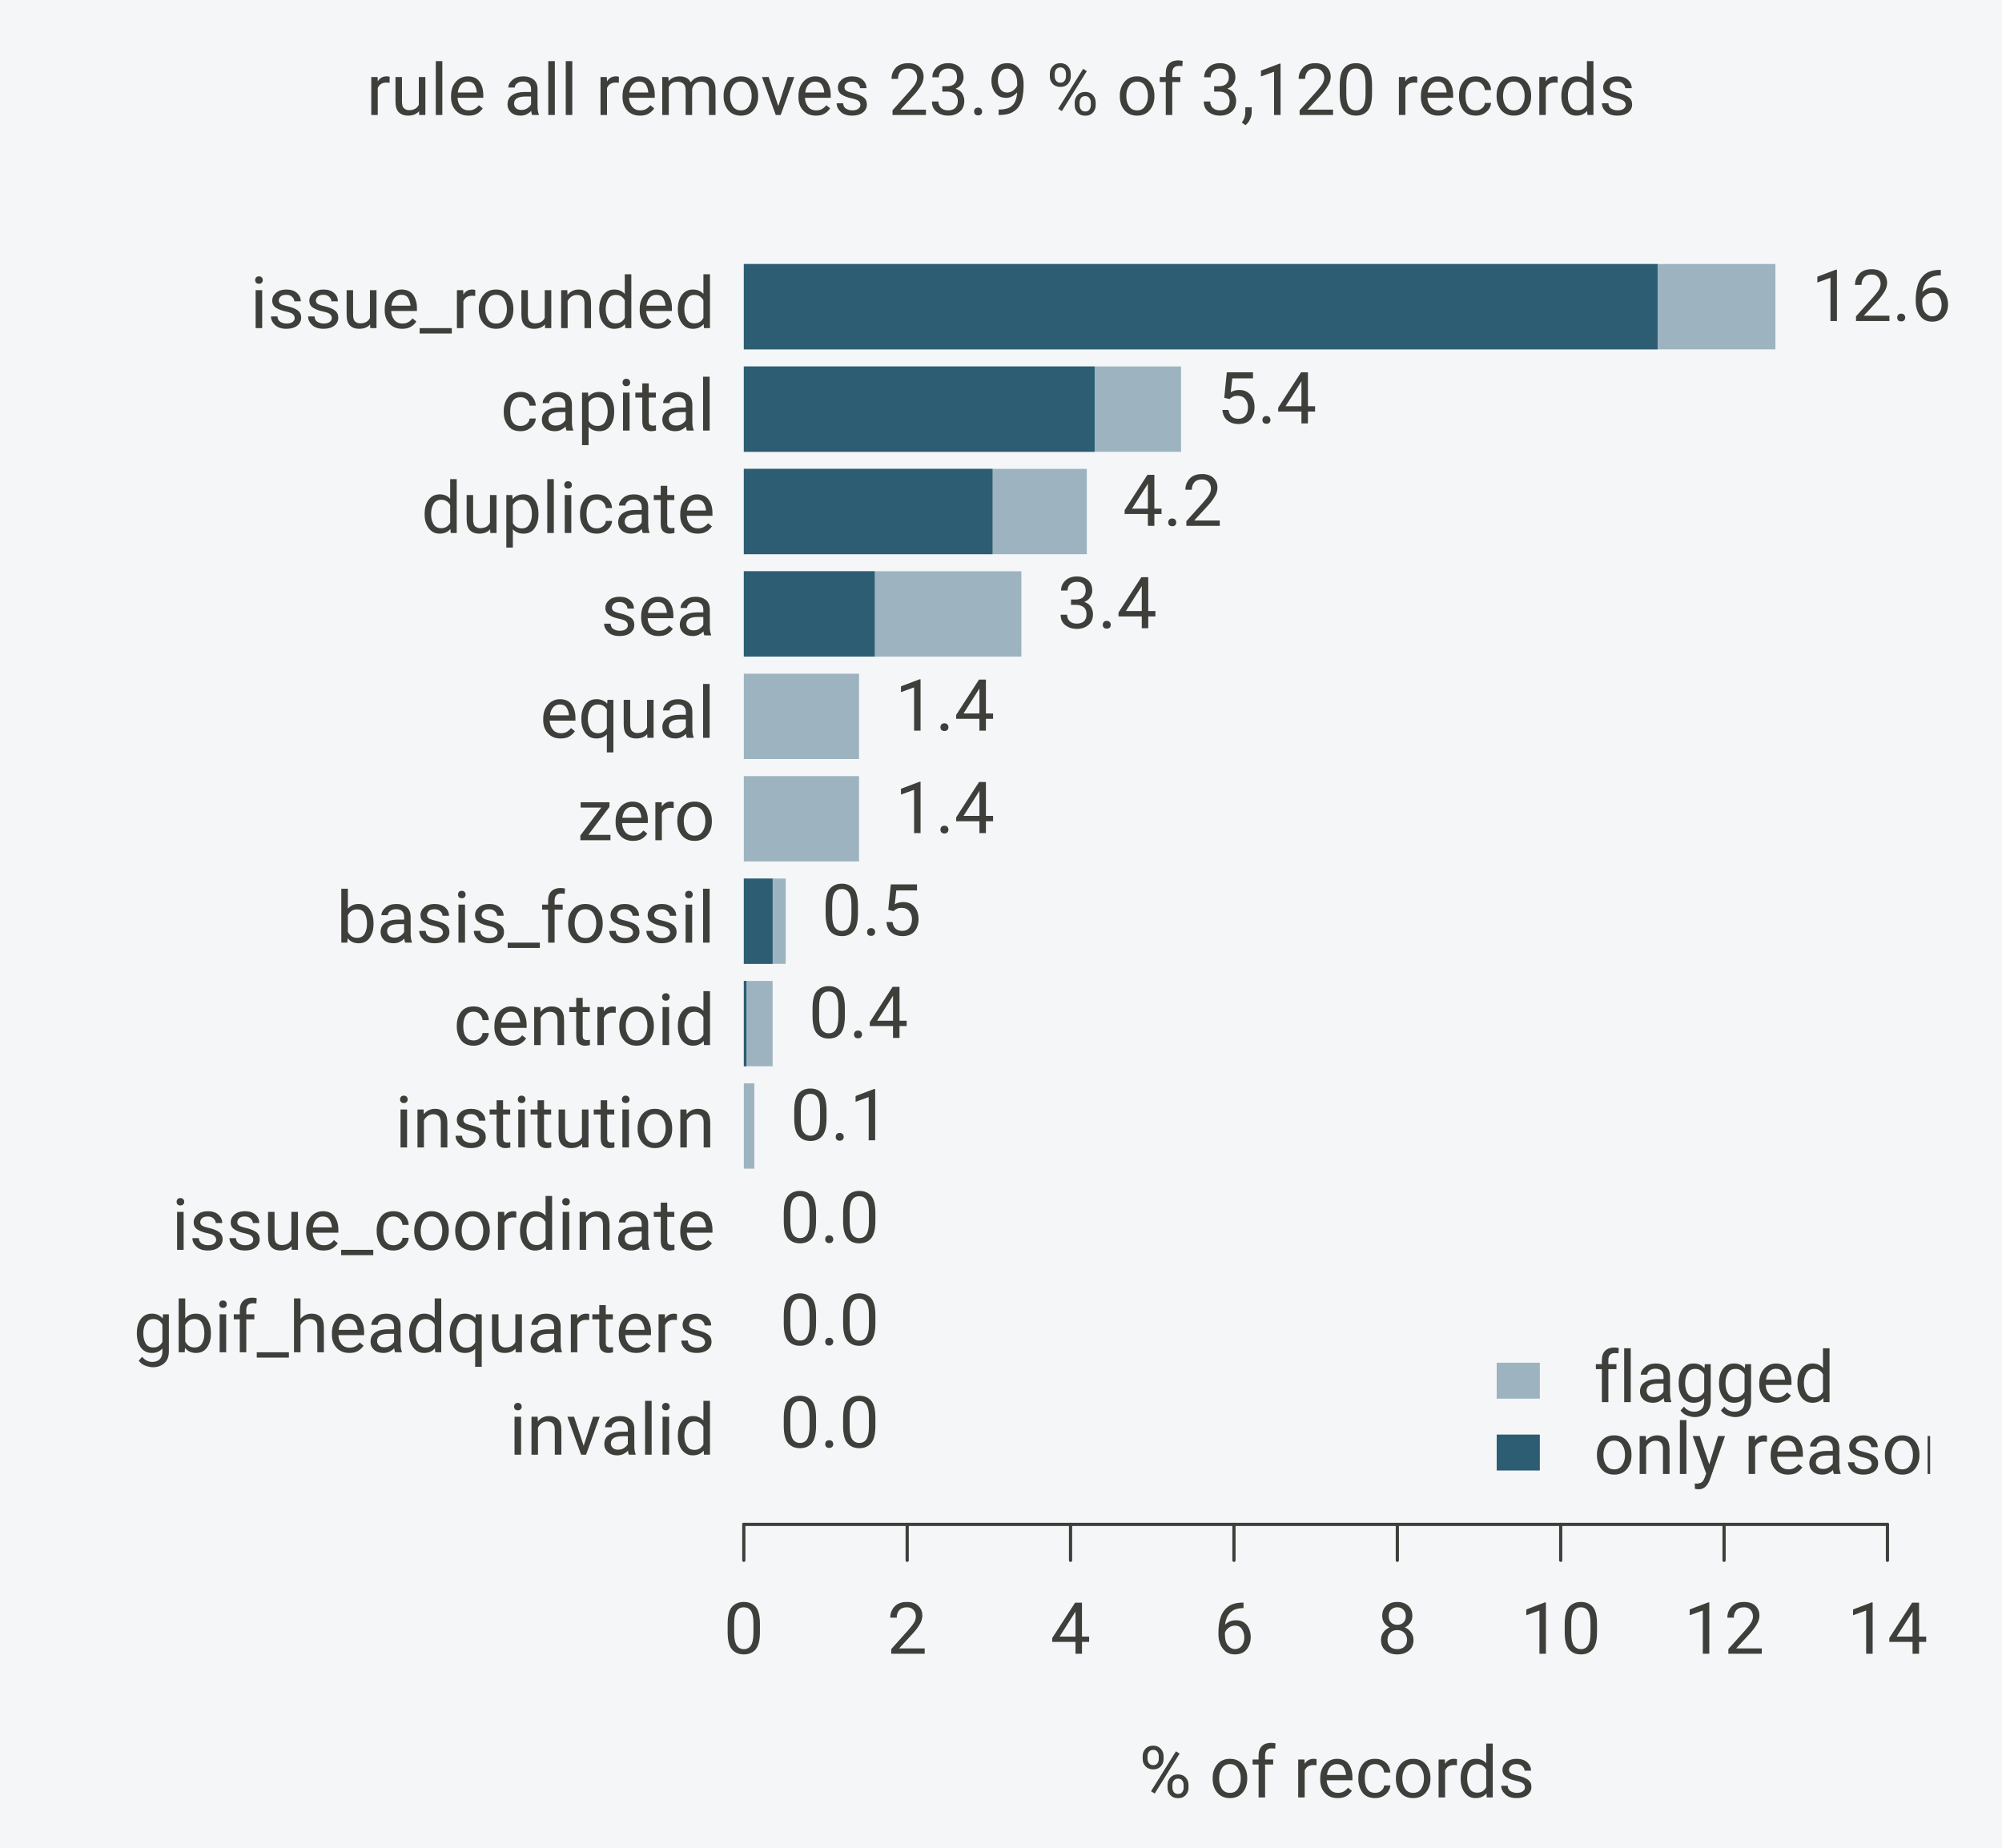
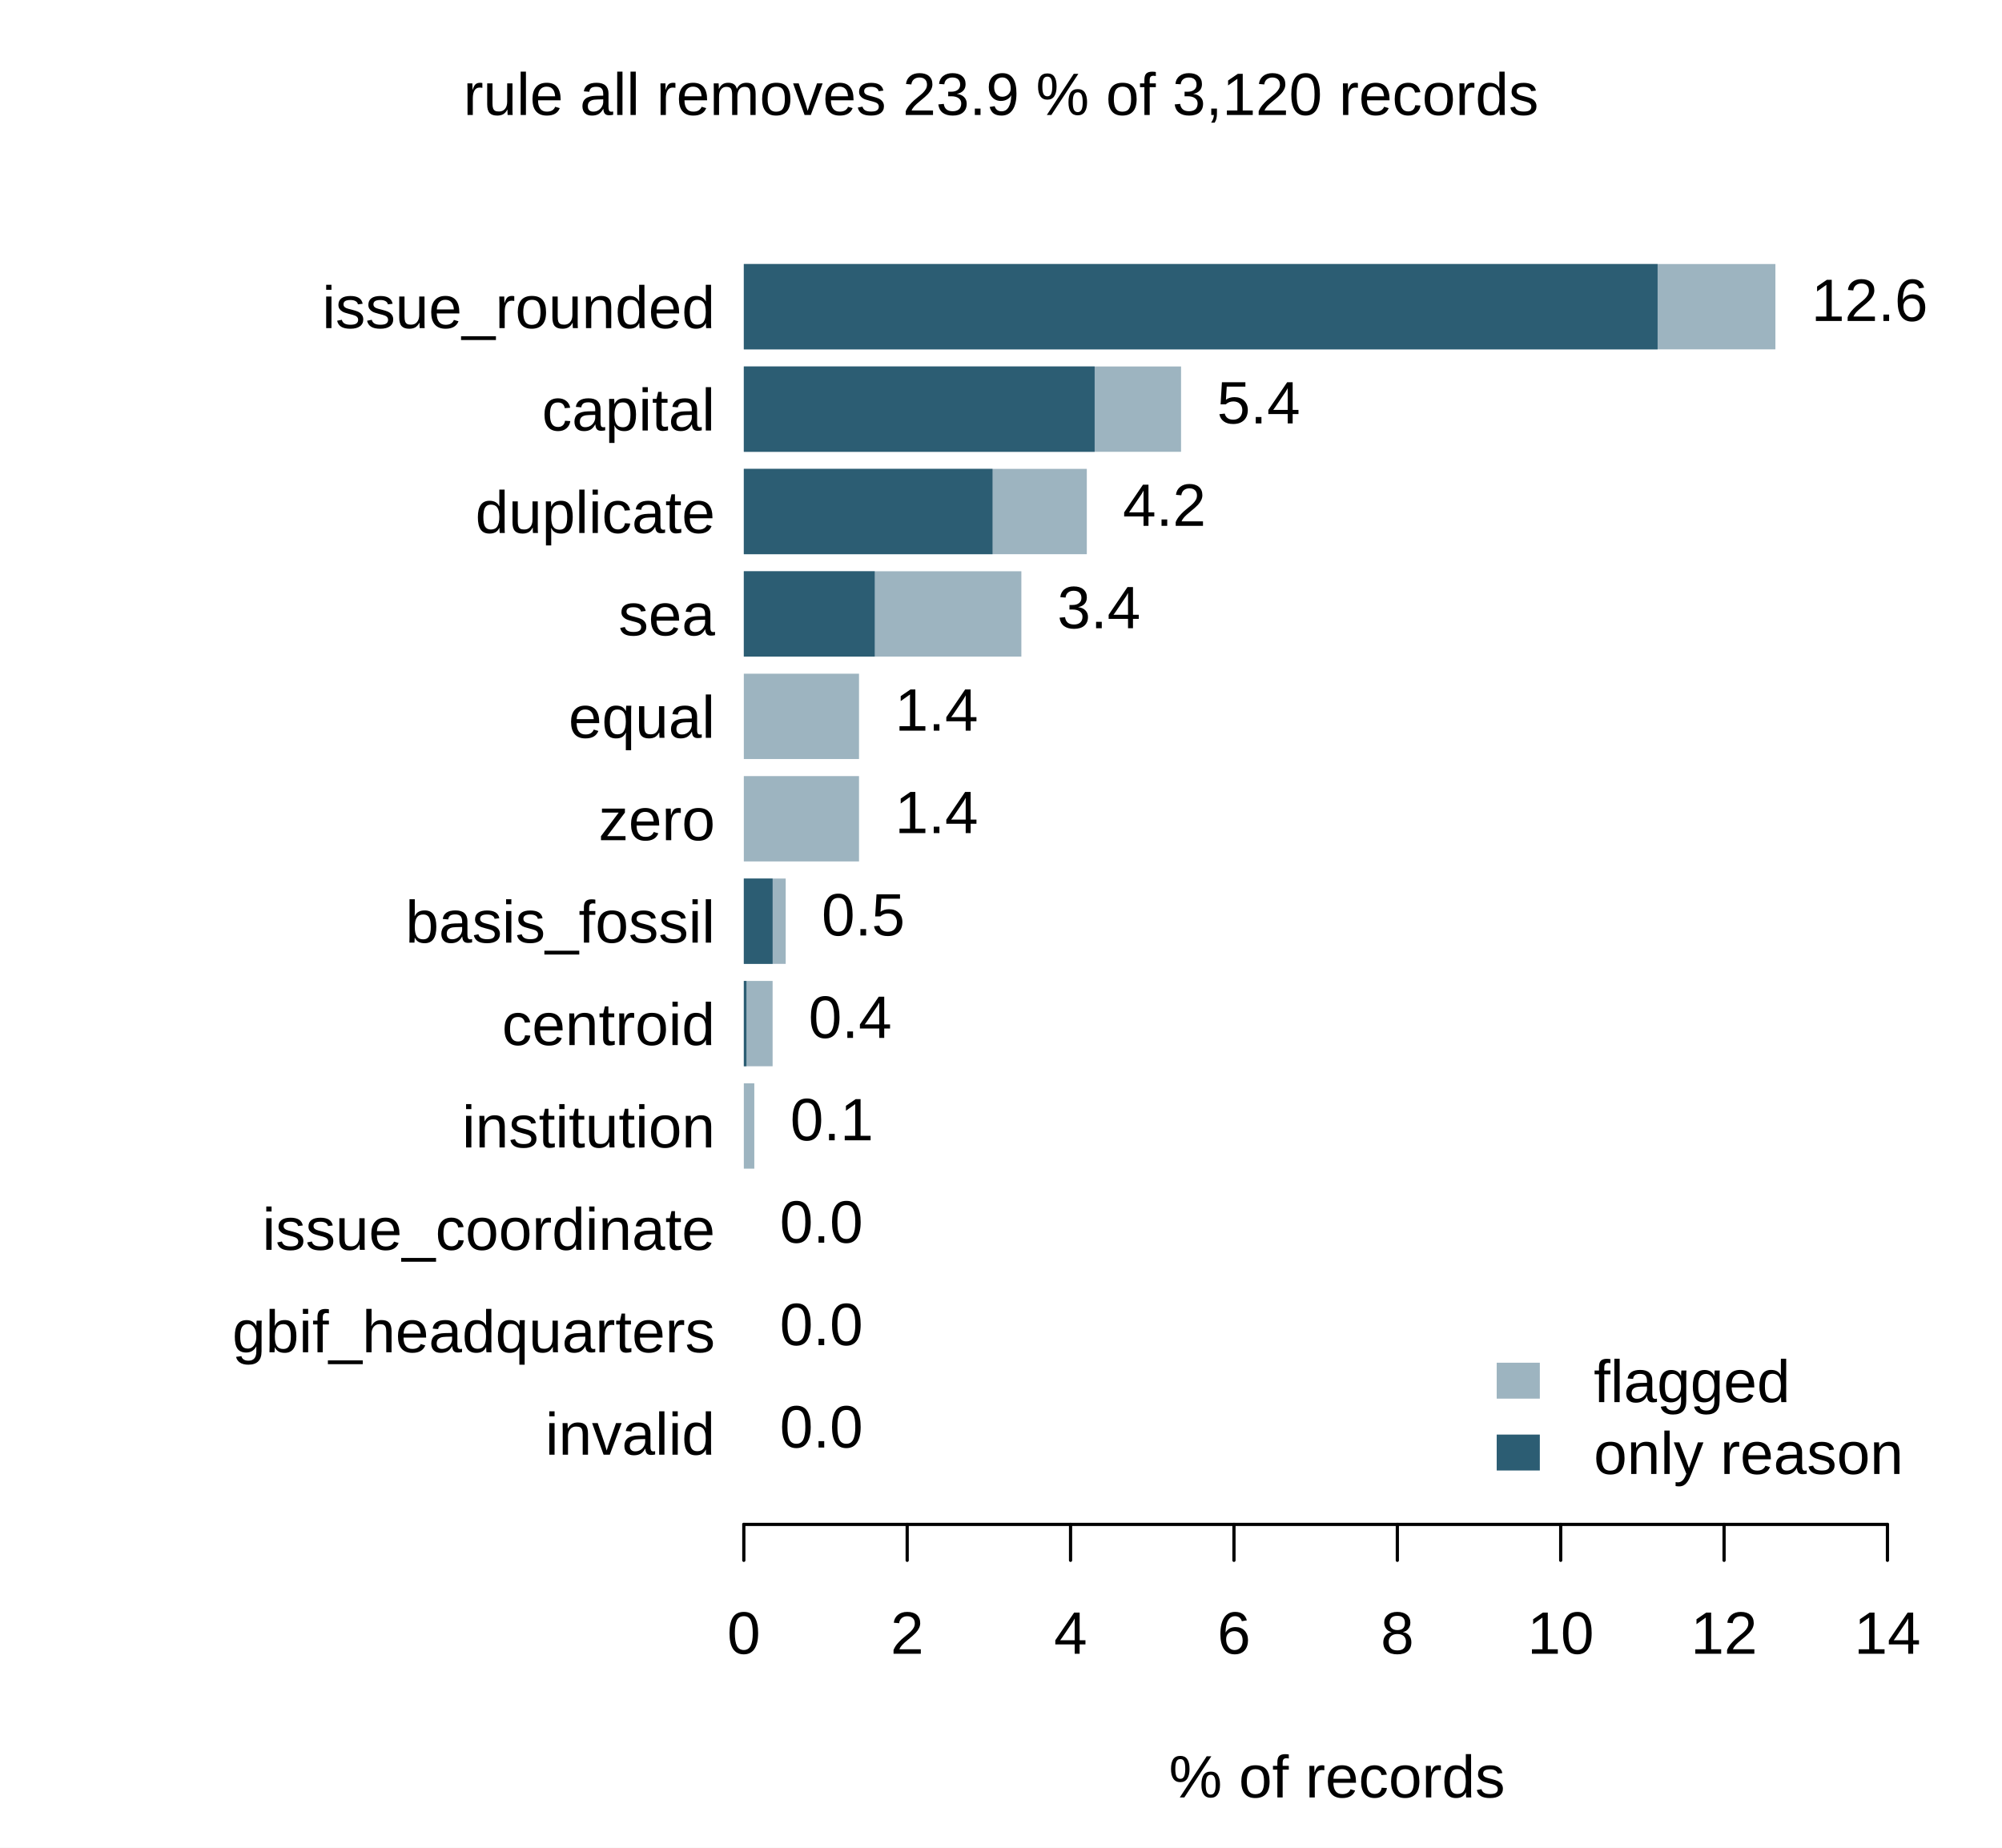
<svg xmlns="http://www.w3.org/2000/svg" width="468.00pt" height="432.00pt" viewBox="0 0 468.00 432.00">
  <g class="svglite">
    <defs>
      <style type="text/css">
-     /* theme-aware-processed */
-     .svglite line, .svglite polyline, .svglite polygon, .svglite path, .svglite circle {
+     .svglite line, .svglite polyline, .svglite polygon, .svglite path, .svglite rect, .svglite circle {
      fill: none;
-       stroke: #3E3F3A;
-       stroke-linecap: round;
-       stroke-linejoin: round;
-       stroke-miterlimit: 10.00;
-     }
-     .svglite &gt; g &gt; rect {
-       fill: none;
-       stroke: #3E3F3A;
+       stroke: #000000;
      stroke-linecap: round;
      stroke-linejoin: round;
      stroke-miterlimit: 10.00;
    }
    .svglite text {
      white-space: pre;
-       fill: #3E3F3A;
    }
    .svglite g.glyphgroup path {
      fill: inherit;
      stroke: none;
    }
  </style>
    </defs>
-     <rect class="svg-bg" width="100%" height="100%" style="stroke: none; fill: #F5F6F8;" />
+     <rect width="100%" height="100%" style="stroke: none; fill: #FFFFFF;" />
    <defs>
      <clipPath id="cpMC4wMHw0NjguMDB8MC4wMHw0MzIuMDA=">
        <rect x="0.00" y="0.00" width="468.00" height="432.00" />
      </clipPath>
    </defs>
    <g clip-path="url(#cpMC4wMHw0NjguMDB8MC4wMHw0MzIuMDA=)">
      <rect x="173.88" y="325.11" width="0.00" height="19.95" style="stroke-width: 0.75; stroke: none; fill: #9DB4C0;" />
      <rect x="173.88" y="301.17" width="0.00" height="19.95" style="stroke-width: 0.75; stroke: none; fill: #9DB4C0;" />
      <rect x="173.88" y="277.23" width="0.00" height="19.95" style="stroke-width: 0.75; stroke: none; fill: #9DB4C0;" />
      <rect x="173.88" y="253.28" width="2.45" height="19.95" style="stroke-width: 0.75; stroke: none; fill: #9DB4C0;" />
      <rect x="173.88" y="229.34" width="6.73" height="19.95" style="stroke-width: 0.75; stroke: none; fill: #9DB4C0;" />
      <rect x="173.88" y="205.40" width="9.79" height="19.95" style="stroke-width: 0.75; stroke: none; fill: #9DB4C0;" />
      <rect x="173.88" y="181.45" width="26.93" height="19.95" style="stroke-width: 0.75; stroke: none; fill: #9DB4C0;" />
      <rect x="173.88" y="157.51" width="26.93" height="19.95" style="stroke-width: 0.75; stroke: none; fill: #9DB4C0;" />
      <rect x="173.88" y="133.56" width="64.88" height="19.95" style="stroke-width: 0.75; stroke: none; fill: #9DB4C0;" />
      <rect x="173.88" y="109.62" width="80.18" height="19.95" style="stroke-width: 0.75; stroke: none; fill: #9DB4C0;" />
      <rect x="173.88" y="85.68" width="102.21" height="19.95" style="stroke-width: 0.75; stroke: none; fill: #9DB4C0;" />
      <rect x="173.88" y="61.73" width="241.15" height="19.95" style="stroke-width: 0.75; stroke: none; fill: #9DB4C0;" />
-       <text x="312.54" y="420.24" text-anchor="middle" style="font-size: 1.4em; font-family: &quot;Roboto&quot;, -apple-system, BlinkMacSystemFont, &quot;Segoe UI&quot;, system-ui, sans-serif;">% of records</text>
+       <text x="312.54" y="420.24" text-anchor="middle" style="font-size: 14.00px; font-family: &quot;Arial&quot;;" textLength="78.56px" lengthAdjust="spacingAndGlyphs">% of records</text>
      <line x1="173.88" y1="356.40" x2="441.22" y2="356.40" style="stroke-width: 0.75;" />
      <line x1="173.88" y1="356.40" x2="173.88" y2="364.80" style="stroke-width: 0.75;" />
      <line x1="212.07" y1="356.40" x2="212.07" y2="364.80" style="stroke-width: 0.75;" />
      <line x1="250.26" y1="356.40" x2="250.26" y2="364.80" style="stroke-width: 0.75;" />
      <line x1="288.46" y1="356.40" x2="288.46" y2="364.80" style="stroke-width: 0.75;" />
      <line x1="326.65" y1="356.40" x2="326.65" y2="364.80" style="stroke-width: 0.75;" />
      <line x1="364.84" y1="356.40" x2="364.84" y2="364.80" style="stroke-width: 0.75;" />
      <line x1="403.03" y1="356.40" x2="403.03" y2="364.80" style="stroke-width: 0.75;" />
      <line x1="441.22" y1="356.40" x2="441.22" y2="364.80" style="stroke-width: 0.75;" />
-       <text x="173.88" y="386.64" text-anchor="middle" style="font-size: 1.4em; font-family: &quot;Roboto&quot;, -apple-system, BlinkMacSystemFont, &quot;Segoe UI&quot;, system-ui, sans-serif;">0</text>
-       <text x="212.07" y="386.64" text-anchor="middle" style="font-size: 1.4em; font-family: &quot;Roboto&quot;, -apple-system, BlinkMacSystemFont, &quot;Segoe UI&quot;, system-ui, sans-serif;">2</text>
-       <text x="250.26" y="386.64" text-anchor="middle" style="font-size: 1.4em; font-family: &quot;Roboto&quot;, -apple-system, BlinkMacSystemFont, &quot;Segoe UI&quot;, system-ui, sans-serif;">4</text>
-       <text x="288.46" y="386.64" text-anchor="middle" style="font-size: 1.4em; font-family: &quot;Roboto&quot;, -apple-system, BlinkMacSystemFont, &quot;Segoe UI&quot;, system-ui, sans-serif;">6</text>
-       <text x="326.65" y="386.64" text-anchor="middle" style="font-size: 1.4em; font-family: &quot;Roboto&quot;, -apple-system, BlinkMacSystemFont, &quot;Segoe UI&quot;, system-ui, sans-serif;">8</text>
-       <text x="364.84" y="386.64" text-anchor="middle" style="font-size: 1.4em; font-family: &quot;Roboto&quot;, -apple-system, BlinkMacSystemFont, &quot;Segoe UI&quot;, system-ui, sans-serif;">10</text>
-       <text x="403.03" y="386.64" text-anchor="middle" style="font-size: 1.4em; font-family: &quot;Roboto&quot;, -apple-system, BlinkMacSystemFont, &quot;Segoe UI&quot;, system-ui, sans-serif;">12</text>
-       <text x="441.22" y="386.64" text-anchor="middle" style="font-size: 1.4em; font-family: &quot;Roboto&quot;, -apple-system, BlinkMacSystemFont, &quot;Segoe UI&quot;, system-ui, sans-serif;">14</text>
+       <text x="173.88" y="386.64" text-anchor="middle" style="font-size: 14.00px; font-family: &quot;Arial&quot;;" textLength="7.78px" lengthAdjust="spacingAndGlyphs">0</text>
+       <text x="212.07" y="386.64" text-anchor="middle" style="font-size: 14.00px; font-family: &quot;Arial&quot;;" textLength="7.78px" lengthAdjust="spacingAndGlyphs">2</text>
+       <text x="250.26" y="386.64" text-anchor="middle" style="font-size: 14.00px; font-family: &quot;Arial&quot;;" textLength="7.78px" lengthAdjust="spacingAndGlyphs">4</text>
+       <text x="288.46" y="386.64" text-anchor="middle" style="font-size: 14.00px; font-family: &quot;Arial&quot;;" textLength="7.78px" lengthAdjust="spacingAndGlyphs">6</text>
+       <text x="326.65" y="386.64" text-anchor="middle" style="font-size: 14.00px; font-family: &quot;Arial&quot;;" textLength="7.78px" lengthAdjust="spacingAndGlyphs">8</text>
+       <text x="364.84" y="386.64" text-anchor="middle" style="font-size: 14.00px; font-family: &quot;Arial&quot;;" textLength="15.56px" lengthAdjust="spacingAndGlyphs">10</text>
+       <text x="403.03" y="386.64" text-anchor="middle" style="font-size: 14.00px; font-family: &quot;Arial&quot;;" textLength="15.56px" lengthAdjust="spacingAndGlyphs">12</text>
+       <text x="441.22" y="386.64" text-anchor="middle" style="font-size: 14.00px; font-family: &quot;Arial&quot;;" textLength="15.56px" lengthAdjust="spacingAndGlyphs">14</text>
      <rect x="173.88" y="325.11" width="0.00" height="19.95" style="stroke-width: 0.75; stroke: none; fill: #2C5D73;" />
      <rect x="173.88" y="301.17" width="0.00" height="19.95" style="stroke-width: 0.75; stroke: none; fill: #2C5D73;" />
      <rect x="173.88" y="277.23" width="0.00" height="19.95" style="stroke-width: 0.75; stroke: none; fill: #2C5D73;" />
      <rect x="173.88" y="253.28" width="0.00" height="19.95" style="stroke-width: 0.75; stroke: none; fill: #2C5D73;" />
      <rect x="173.88" y="229.34" width="0.61" height="19.95" style="stroke-width: 0.75; stroke: none; fill: #2C5D73;" />
      <rect x="173.88" y="205.40" width="6.73" height="19.95" style="stroke-width: 0.75; stroke: none; fill: #2C5D73;" />
      <rect x="173.88" y="181.45" width="0.00" height="19.95" style="stroke-width: 0.75; stroke: none; fill: #2C5D73;" />
      <rect x="173.88" y="157.51" width="0.00" height="19.95" style="stroke-width: 0.75; stroke: none; fill: #2C5D73;" />
      <rect x="173.88" y="133.56" width="30.60" height="19.95" style="stroke-width: 0.75; stroke: none; fill: #2C5D73;" />
      <rect x="173.88" y="109.62" width="58.14" height="19.95" style="stroke-width: 0.75; stroke: none; fill: #2C5D73;" />
      <rect x="173.88" y="85.68" width="82.01" height="19.95" style="stroke-width: 0.75; stroke: none; fill: #2C5D73;" />
      <rect x="173.88" y="61.73" width="213.61" height="19.95" style="stroke-width: 0.75; stroke: none; fill: #2C5D73;" />
-       <text x="167.16" y="340.10" text-anchor="end" style="font-size: 1.4em; font-family: &quot;Roboto&quot;, -apple-system, BlinkMacSystemFont, &quot;Segoe UI&quot;, system-ui, sans-serif;">invalid</text>
-       <text x="167.16" y="316.16" text-anchor="end" style="font-size: 1.4em; font-family: &quot;Roboto&quot;, -apple-system, BlinkMacSystemFont, &quot;Segoe UI&quot;, system-ui, sans-serif;">gbif_headquarters</text>
-       <text x="167.16" y="292.21" text-anchor="end" style="font-size: 1.4em; font-family: &quot;Roboto&quot;, -apple-system, BlinkMacSystemFont, &quot;Segoe UI&quot;, system-ui, sans-serif;">issue_coordinate</text>
-       <text x="167.16" y="268.27" text-anchor="end" style="font-size: 1.4em; font-family: &quot;Roboto&quot;, -apple-system, BlinkMacSystemFont, &quot;Segoe UI&quot;, system-ui, sans-serif;">institution</text>
-       <text x="167.16" y="244.33" text-anchor="end" style="font-size: 1.4em; font-family: &quot;Roboto&quot;, -apple-system, BlinkMacSystemFont, &quot;Segoe UI&quot;, system-ui, sans-serif;">centroid</text>
-       <text x="167.16" y="220.38" text-anchor="end" style="font-size: 1.4em; font-family: &quot;Roboto&quot;, -apple-system, BlinkMacSystemFont, &quot;Segoe UI&quot;, system-ui, sans-serif;">basis_fossil</text>
-       <text x="167.16" y="196.44" text-anchor="end" style="font-size: 1.4em; font-family: &quot;Roboto&quot;, -apple-system, BlinkMacSystemFont, &quot;Segoe UI&quot;, system-ui, sans-serif;">zero</text>
-       <text x="167.16" y="172.50" text-anchor="end" style="font-size: 1.4em; font-family: &quot;Roboto&quot;, -apple-system, BlinkMacSystemFont, &quot;Segoe UI&quot;, system-ui, sans-serif;">equal</text>
-       <text x="167.16" y="148.55" text-anchor="end" style="font-size: 1.4em; font-family: &quot;Roboto&quot;, -apple-system, BlinkMacSystemFont, &quot;Segoe UI&quot;, system-ui, sans-serif;">sea</text>
-       <text x="167.16" y="124.61" text-anchor="end" style="font-size: 1.4em; font-family: &quot;Roboto&quot;, -apple-system, BlinkMacSystemFont, &quot;Segoe UI&quot;, system-ui, sans-serif;">duplicate</text>
-       <text x="167.16" y="100.66" text-anchor="end" style="font-size: 1.4em; font-family: &quot;Roboto&quot;, -apple-system, BlinkMacSystemFont, &quot;Segoe UI&quot;, system-ui, sans-serif;">capital</text>
-       <text x="167.16" y="76.72" text-anchor="end" style="font-size: 1.4em; font-family: &quot;Roboto&quot;, -apple-system, BlinkMacSystemFont, &quot;Segoe UI&quot;, system-ui, sans-serif;">issue_rounded</text>
-       <text x="182.28" y="338.43" style="font-size: 1.4em; font-family: &quot;Roboto&quot;, -apple-system, BlinkMacSystemFont, &quot;Segoe UI&quot;, system-ui, sans-serif;">0.0</text>
-       <text x="182.28" y="314.49" style="font-size: 1.4em; font-family: &quot;Roboto&quot;, -apple-system, BlinkMacSystemFont, &quot;Segoe UI&quot;, system-ui, sans-serif;">0.0</text>
-       <text x="182.28" y="290.54" style="font-size: 1.4em; font-family: &quot;Roboto&quot;, -apple-system, BlinkMacSystemFont, &quot;Segoe UI&quot;, system-ui, sans-serif;">0.0</text>
-       <text x="184.73" y="266.60" style="font-size: 1.4em; font-family: &quot;Roboto&quot;, -apple-system, BlinkMacSystemFont, &quot;Segoe UI&quot;, system-ui, sans-serif;">0.1</text>
-       <text x="189.01" y="242.66" style="font-size: 1.4em; font-family: &quot;Roboto&quot;, -apple-system, BlinkMacSystemFont, &quot;Segoe UI&quot;, system-ui, sans-serif;">0.4</text>
-       <text x="192.07" y="218.71" style="font-size: 1.4em; font-family: &quot;Roboto&quot;, -apple-system, BlinkMacSystemFont, &quot;Segoe UI&quot;, system-ui, sans-serif;">0.5</text>
-       <text x="209.21" y="194.77" style="font-size: 1.4em; font-family: &quot;Roboto&quot;, -apple-system, BlinkMacSystemFont, &quot;Segoe UI&quot;, system-ui, sans-serif;">1.4</text>
-       <text x="209.21" y="170.82" style="font-size: 1.4em; font-family: &quot;Roboto&quot;, -apple-system, BlinkMacSystemFont, &quot;Segoe UI&quot;, system-ui, sans-serif;">1.4</text>
-       <text x="247.16" y="146.88" style="font-size: 1.4em; font-family: &quot;Roboto&quot;, -apple-system, BlinkMacSystemFont, &quot;Segoe UI&quot;, system-ui, sans-serif;">3.4</text>
-       <text x="262.46" y="122.94" style="font-size: 1.4em; font-family: &quot;Roboto&quot;, -apple-system, BlinkMacSystemFont, &quot;Segoe UI&quot;, system-ui, sans-serif;">4.2</text>
-       <text x="284.49" y="98.99" style="font-size: 1.4em; font-family: &quot;Roboto&quot;, -apple-system, BlinkMacSystemFont, &quot;Segoe UI&quot;, system-ui, sans-serif;">5.4</text>
-       <text x="423.43" y="75.05" style="font-size: 1.4em; font-family: &quot;Roboto&quot;, -apple-system, BlinkMacSystemFont, &quot;Segoe UI&quot;, system-ui, sans-serif;">12.6</text>
-       <text x="234.00" y="26.88" text-anchor="middle" style="font-size: 1.4em; font-family: &quot;Roboto&quot;, -apple-system, BlinkMacSystemFont, &quot;Segoe UI&quot;, system-ui, sans-serif;">rule all removes 23.9 % of 3,120 records</text>
+       <text x="167.16" y="340.10" text-anchor="end" style="font-size: 14.00px; font-family: &quot;Arial&quot;;" textLength="39.67px" lengthAdjust="spacingAndGlyphs">invalid</text>
+       <text x="167.16" y="316.16" text-anchor="end" style="font-size: 14.00px; font-family: &quot;Arial&quot;;" textLength="112.80px" lengthAdjust="spacingAndGlyphs">gbif_headquarters</text>
+       <text x="167.16" y="292.21" text-anchor="end" style="font-size: 14.00px; font-family: &quot;Arial&quot;;" textLength="105.80px" lengthAdjust="spacingAndGlyphs">issue_coordinate</text>
+       <text x="167.16" y="268.27" text-anchor="end" style="font-size: 14.00px; font-family: &quot;Arial&quot;;" textLength="59.12px" lengthAdjust="spacingAndGlyphs">institution</text>
+       <text x="167.16" y="244.33" text-anchor="end" style="font-size: 14.00px; font-family: &quot;Arial&quot;;" textLength="49.78px" lengthAdjust="spacingAndGlyphs">centroid</text>
+       <text x="167.16" y="220.38" text-anchor="end" style="font-size: 14.00px; font-family: &quot;Arial&quot;;" textLength="72.34px" lengthAdjust="spacingAndGlyphs">basis_fossil</text>
+       <text x="167.16" y="196.44" text-anchor="end" style="font-size: 14.00px; font-family: &quot;Arial&quot;;" textLength="27.22px" lengthAdjust="spacingAndGlyphs">zero</text>
+       <text x="167.16" y="172.50" text-anchor="end" style="font-size: 14.00px; font-family: &quot;Arial&quot;;" textLength="34.23px" lengthAdjust="spacingAndGlyphs">equal</text>
+       <text x="167.16" y="148.55" text-anchor="end" style="font-size: 14.00px; font-family: &quot;Arial&quot;;" textLength="22.56px" lengthAdjust="spacingAndGlyphs">sea</text>
+       <text x="167.16" y="124.61" text-anchor="end" style="font-size: 14.00px; font-family: &quot;Arial&quot;;" textLength="56.02px" lengthAdjust="spacingAndGlyphs">duplicate</text>
+       <text x="167.16" y="100.66" text-anchor="end" style="font-size: 14.00px; font-family: &quot;Arial&quot;;" textLength="40.45px" lengthAdjust="spacingAndGlyphs">capital</text>
+       <text x="167.16" y="76.72" text-anchor="end" style="font-size: 14.00px; font-family: &quot;Arial&quot;;" textLength="91.80px" lengthAdjust="spacingAndGlyphs">issue_rounded</text>
+       <text x="182.28" y="338.43" style="font-size: 14.00px; font-family: &quot;Arial&quot;;" textLength="19.45px" lengthAdjust="spacingAndGlyphs">0.0</text>
+       <text x="182.28" y="314.49" style="font-size: 14.00px; font-family: &quot;Arial&quot;;" textLength="19.45px" lengthAdjust="spacingAndGlyphs">0.0</text>
+       <text x="182.28" y="290.54" style="font-size: 14.00px; font-family: &quot;Arial&quot;;" textLength="19.45px" lengthAdjust="spacingAndGlyphs">0.0</text>
+       <text x="184.73" y="266.60" style="font-size: 14.00px; font-family: &quot;Arial&quot;;" textLength="19.45px" lengthAdjust="spacingAndGlyphs">0.1</text>
+       <text x="189.01" y="242.66" style="font-size: 14.00px; font-family: &quot;Arial&quot;;" textLength="19.45px" lengthAdjust="spacingAndGlyphs">0.4</text>
+       <text x="192.07" y="218.71" style="font-size: 14.00px; font-family: &quot;Arial&quot;;" textLength="19.45px" lengthAdjust="spacingAndGlyphs">0.5</text>
+       <text x="209.21" y="194.77" style="font-size: 14.00px; font-family: &quot;Arial&quot;;" textLength="19.45px" lengthAdjust="spacingAndGlyphs">1.4</text>
+       <text x="209.21" y="170.82" style="font-size: 14.00px; font-family: &quot;Arial&quot;;" textLength="19.45px" lengthAdjust="spacingAndGlyphs">1.4</text>
+       <text x="247.16" y="146.88" style="font-size: 14.00px; font-family: &quot;Arial&quot;;" textLength="19.45px" lengthAdjust="spacingAndGlyphs">3.4</text>
+       <text x="262.46" y="122.94" style="font-size: 14.00px; font-family: &quot;Arial&quot;;" textLength="19.45px" lengthAdjust="spacingAndGlyphs">4.2</text>
+       <text x="284.49" y="98.99" style="font-size: 14.00px; font-family: &quot;Arial&quot;;" textLength="19.45px" lengthAdjust="spacingAndGlyphs">5.4</text>
+       <text x="423.43" y="75.05" style="font-size: 14.00px; font-family: &quot;Arial&quot;;" textLength="27.23px" lengthAdjust="spacingAndGlyphs">12.6</text>
+       <text x="234.00" y="26.88" text-anchor="middle" style="font-size: 14.00px; font-family: &quot;Arial&quot;;" textLength="251.25px" lengthAdjust="spacingAndGlyphs">rule all removes 23.9 % of 3,120 records</text>
    </g>
    <defs>
      <clipPath id="cpMTczLjg4fDQ1MS4yMHw1MC40MHwzNTYuNDA=">
        <rect x="173.88" y="50.40" width="277.32" height="306.00" />
      </clipPath>
    </defs>
    <g clip-path="url(#cpMTczLjg4fDQ1MS4yMHw1MC40MHwzNTYuNDA=)">
      <rect x="349.88" y="318.60" width="10.08" height="8.40" style="stroke-width: 0.75; stroke: none; fill: #9DB4C0;" />
      <rect x="349.88" y="335.40" width="10.08" height="8.40" style="stroke-width: 0.75; stroke: none; fill: #2C5D73;" />
-       <text x="372.56" y="327.81" style="font-size: 1.4em; font-family: &quot;Roboto&quot;, -apple-system, BlinkMacSystemFont, &quot;Segoe UI&quot;, system-ui, sans-serif;">flagged</text>
-       <text x="372.56" y="344.61" style="font-size: 1.4em; font-family: &quot;Roboto&quot;, -apple-system, BlinkMacSystemFont, &quot;Segoe UI&quot;, system-ui, sans-serif;">only reason</text>
+       <text x="372.56" y="327.81" style="font-size: 14.00px; font-family: &quot;Arial&quot;;" textLength="45.91px" lengthAdjust="spacingAndGlyphs">flagged</text>
+       <text x="372.56" y="344.61" style="font-size: 14.00px; font-family: &quot;Arial&quot;;" textLength="72.34px" lengthAdjust="spacingAndGlyphs">only reason</text>
    </g>
  </g>
</svg>
